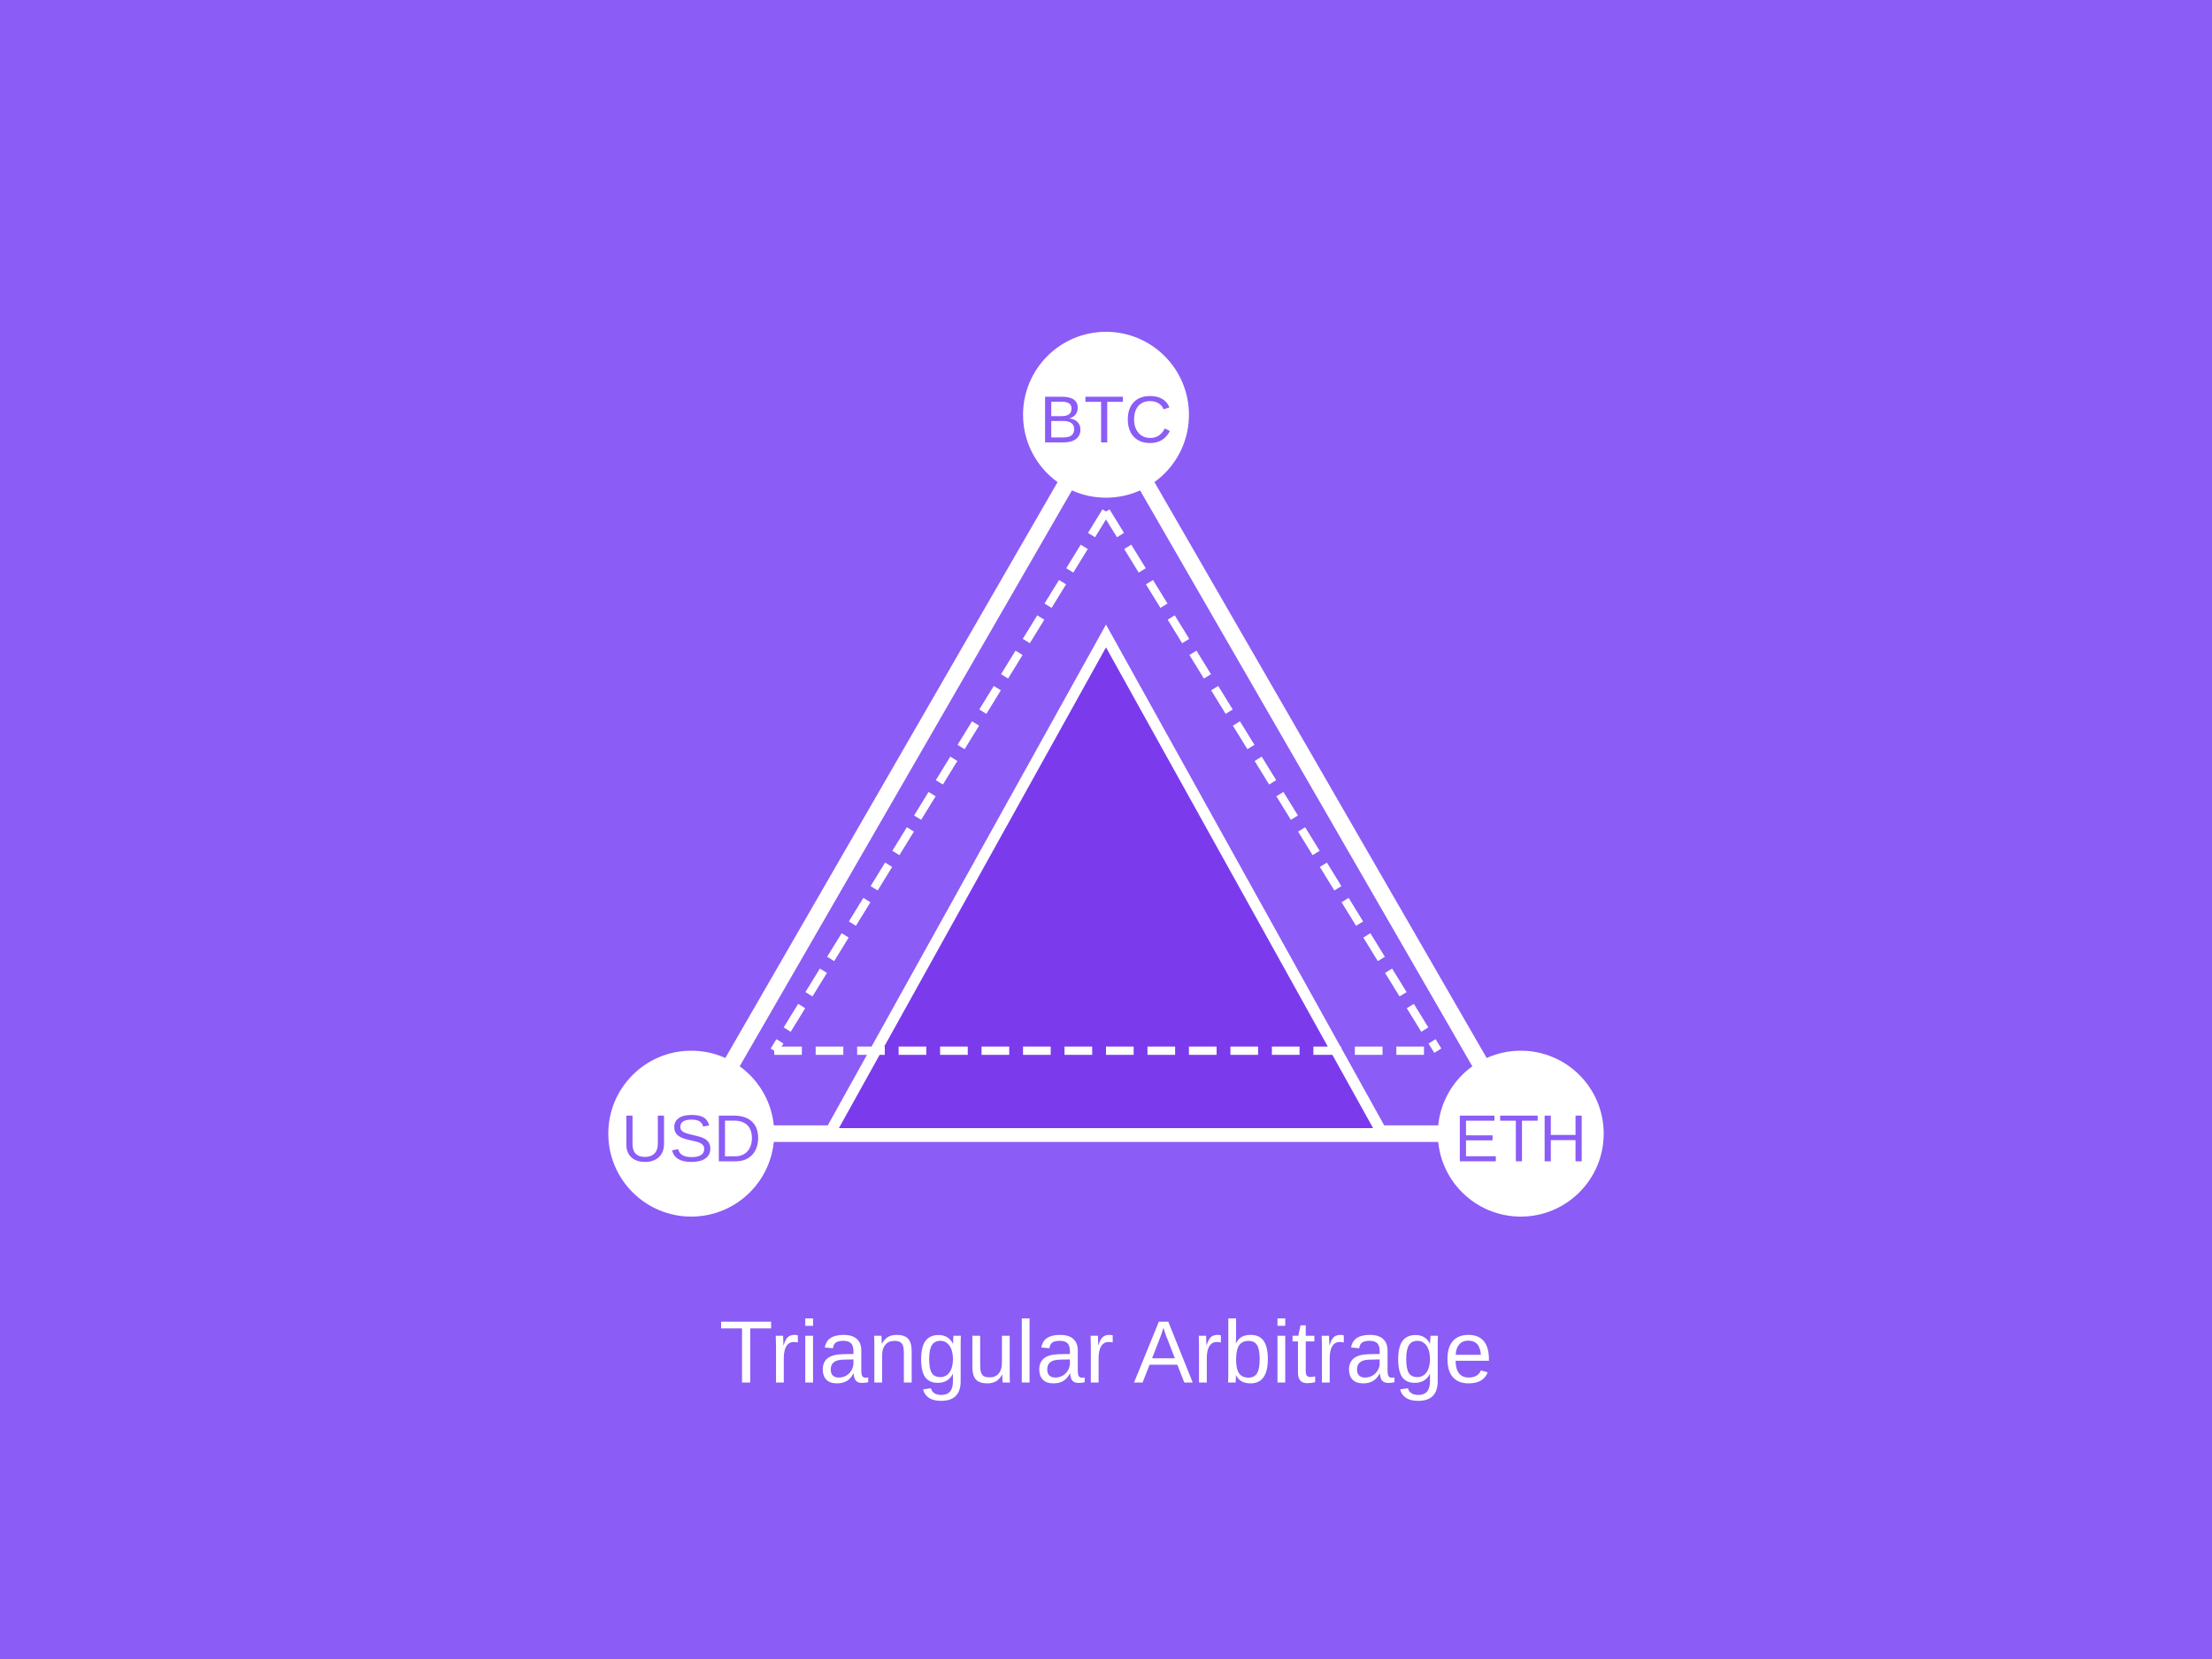
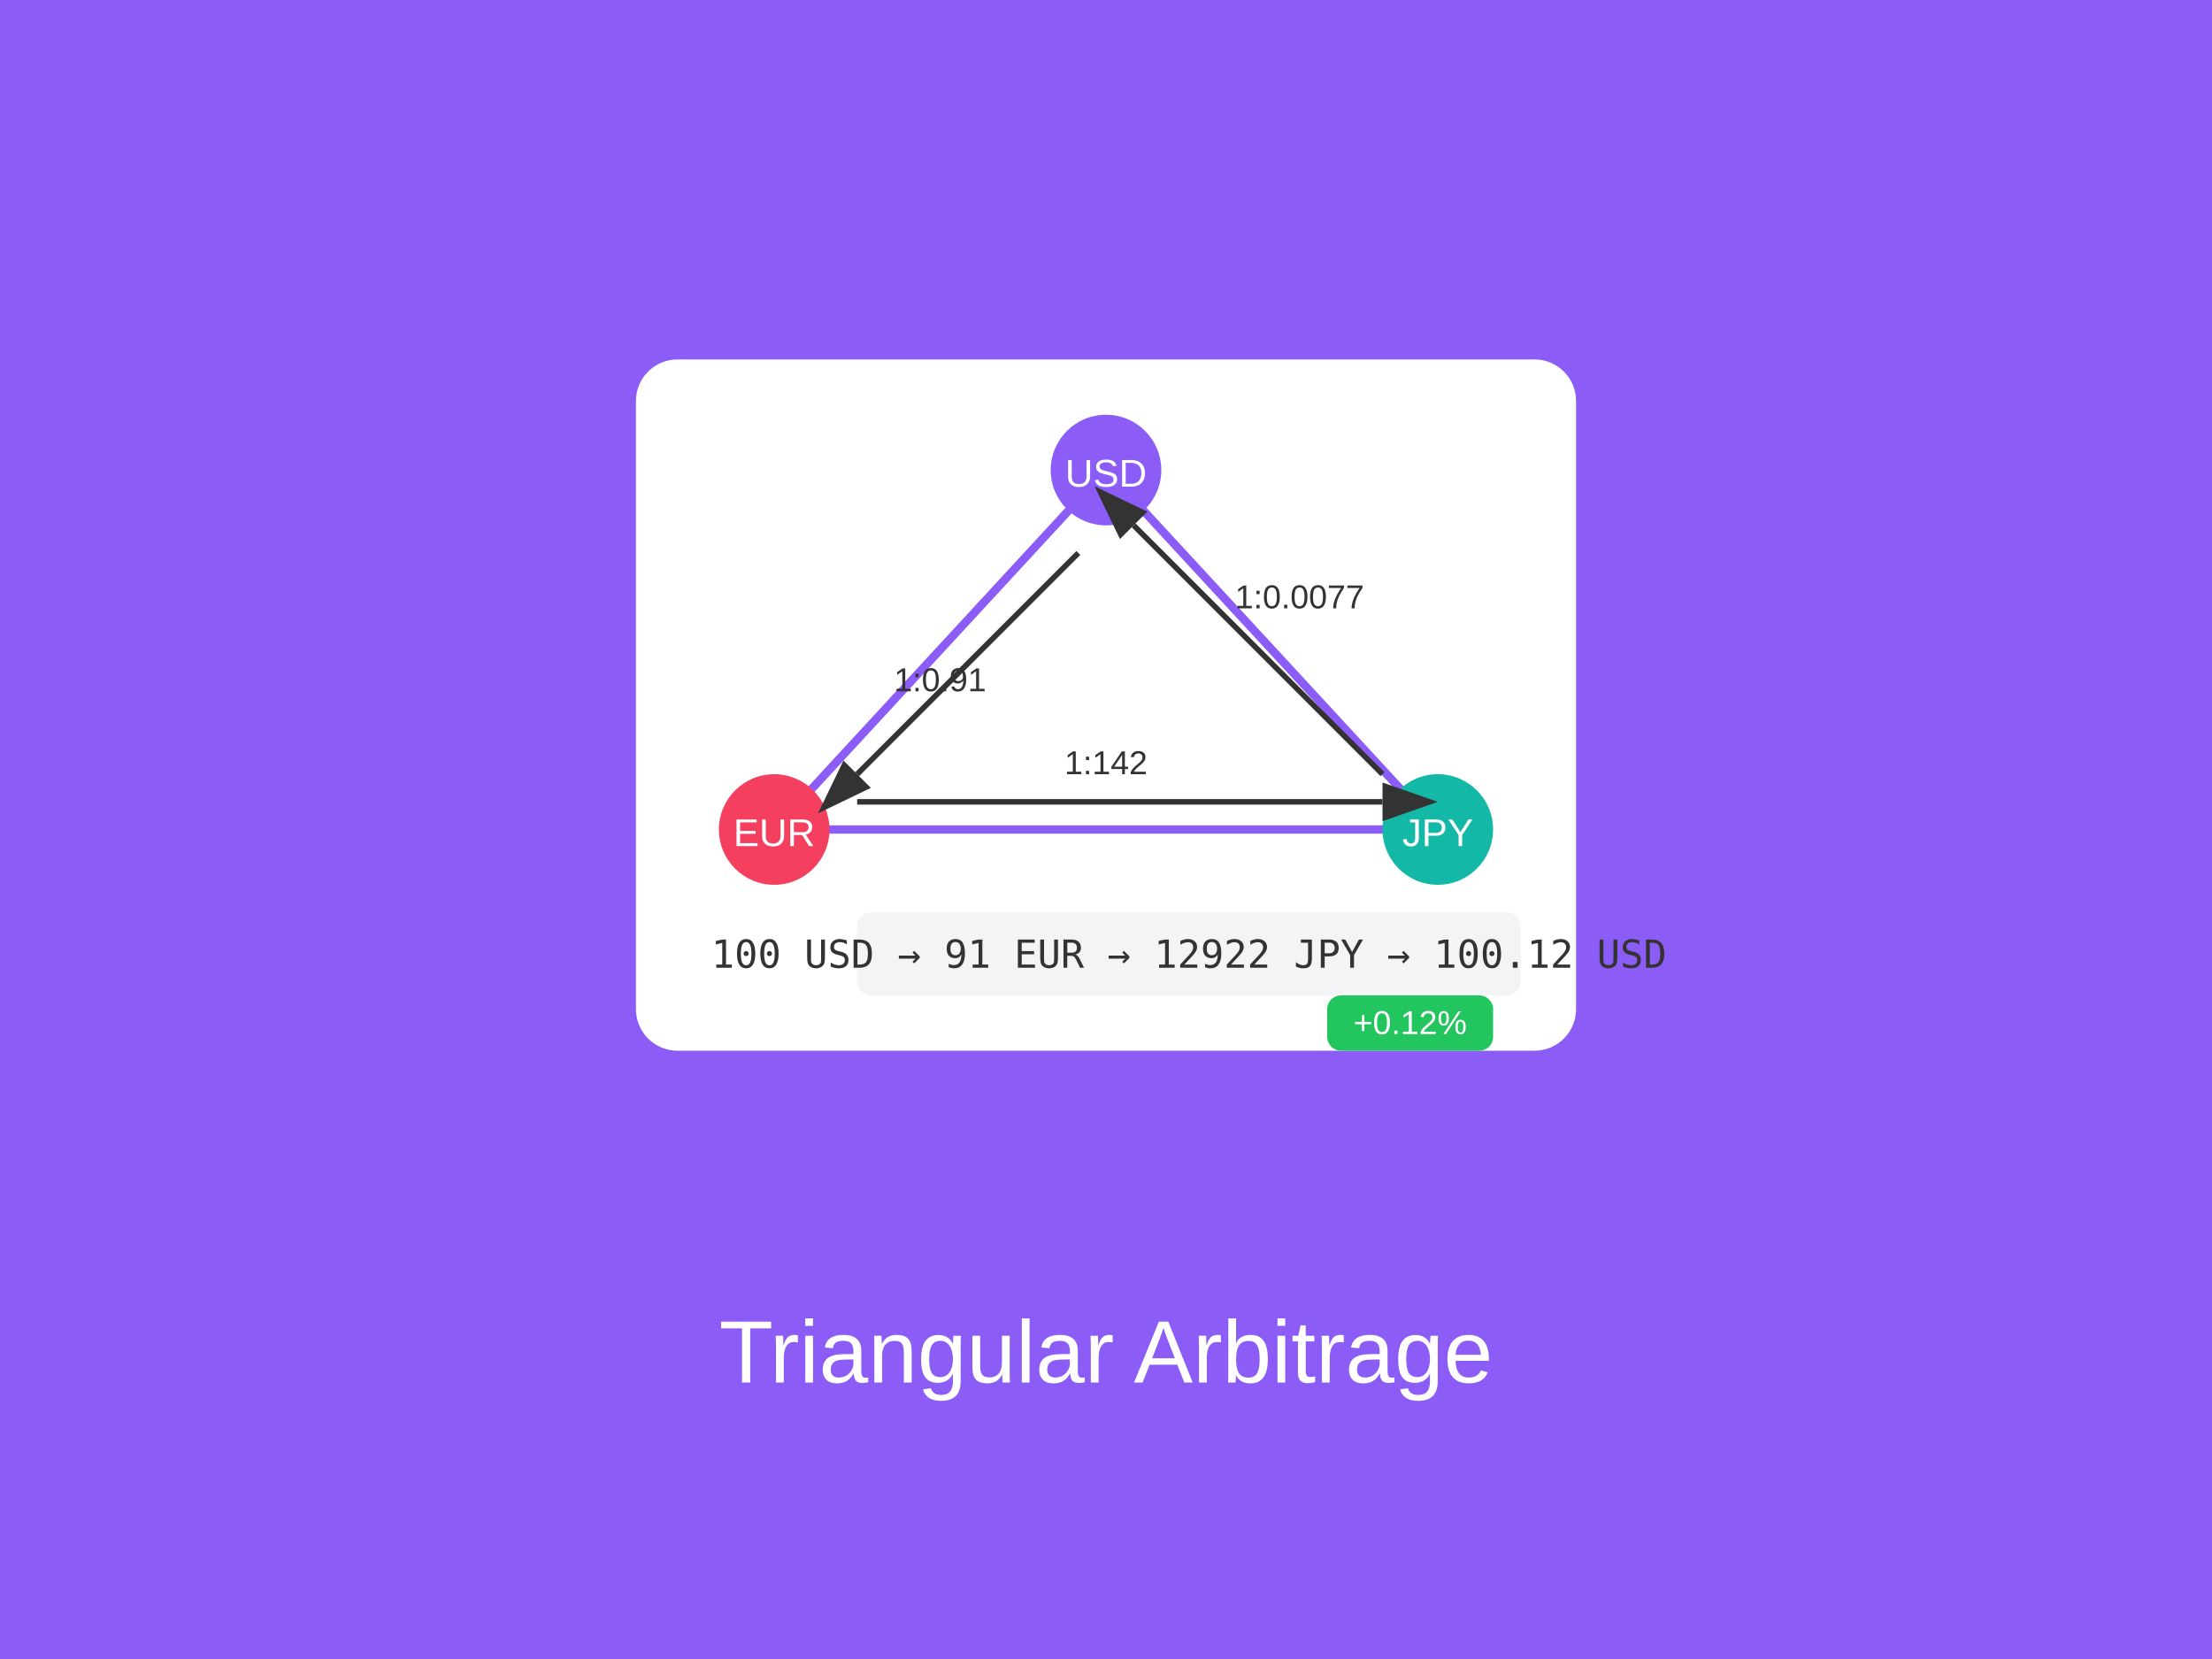
<svg xmlns="http://www.w3.org/2000/svg" width="800" height="600" viewBox="0 0 800 600">
  <rect width="800" height="600" fill="#8B5CF6" />
-   <g transform="translate(250, 150)">
-     <polygon points="150,0 300,260 0,260" stroke="white" stroke-width="6" fill="none" />
-     <polygon points="150,80 250,260 50,260" stroke="white" stroke-width="4" fill="#7C3AED" />
-     <circle cx="150" cy="0" r="30" fill="white" />
-     <circle cx="300" cy="260" r="30" fill="white" />
-     <circle cx="0" cy="260" r="30" fill="white" />
-     <text x="150" y="10" font-family="Arial" font-size="24" fill="#8B5CF6" text-anchor="middle">BTC</text>
-     <text x="300" y="270" font-family="Arial" font-size="24" fill="#8B5CF6" text-anchor="middle">ETH</text>
-     <text x="0" y="270" font-family="Arial" font-size="24" fill="#8B5CF6" text-anchor="middle">USD</text>
-     <path d="M150,35 L270,230" stroke="white" stroke-width="3" stroke-dasharray="10,5" />
-     <path d="M150,35 L30,230" stroke="white" stroke-width="3" stroke-dasharray="10,5" />
-     <path d="M30,230 L270,230" stroke="white" stroke-width="3" stroke-dasharray="10,5" />
+   <g transform="translate(180, 100)">
+     <rect x="50" y="30" width="340" height="250" rx="15" fill="white" />
+     <polygon points="220,70 100,200 340,200" fill="none" stroke="#8B5CF6" stroke-width="3" />
+     <circle cx="220" cy="70" r="20" fill="#8B5CF6" />
+     <circle cx="100" cy="200" r="20" fill="#F43F5E" />
+     <circle cx="340" cy="200" r="20" fill="#14B8A6" />
+     <text x="220" y="76" font-family="Arial" font-size="14" fill="white" text-anchor="middle">USD</text>
+     <text x="100" y="206" font-family="Arial" font-size="14" fill="white" text-anchor="middle">EUR</text>
+     <text x="340" y="206" font-family="Arial" font-size="14" fill="white" text-anchor="middle">JPY</text>
+     <path d="M210,100 L130,180" stroke="#333" stroke-width="2" fill="none" marker-end="url(#arrowhead)" />
+     <text x="160" y="150" font-family="Arial" font-size="12" fill="#333" text-anchor="middle">1:0.91</text>
+     <path d="M130,190 L320,190" stroke="#333" stroke-width="2" fill="none" marker-end="url(#arrowhead)" />
+     <text x="220" y="180" font-family="Arial" font-size="12" fill="#333" text-anchor="middle">1:142</text>
+     <path d="M320,180 L230,90" stroke="#333" stroke-width="2" fill="none" marker-end="url(#arrowhead)" />
+     <text x="290" y="120" font-family="Arial" font-size="12" fill="#333" text-anchor="middle">1:0.0077</text>
+     <rect x="130" y="230" width="240" height="30" rx="5" fill="#F3F4F6" />
+     <text x="250" y="250" font-family="monospace" font-size="14" fill="#333" text-anchor="middle">100 USD → 91 EUR → 12922 JPY → 100.12 USD</text>
+     <rect x="300" y="260" width="60" height="20" rx="5" fill="#22C55E" />
+     <text x="330" y="274" font-family="Arial" font-size="12" fill="white" text-anchor="middle">+0.12%</text>
+     <defs>
+       <marker id="arrowhead" markerWidth="10" markerHeight="7" refX="0" refY="3.5" orient="auto">
+         <polygon points="0 0, 10 3.5, 0 7" fill="#333" />
+       </marker>
+     </defs>
  </g>
  <text x="400" y="500" font-family="Arial" font-size="32" fill="white" text-anchor="middle">Triangular Arbitrage</text>
</svg>
